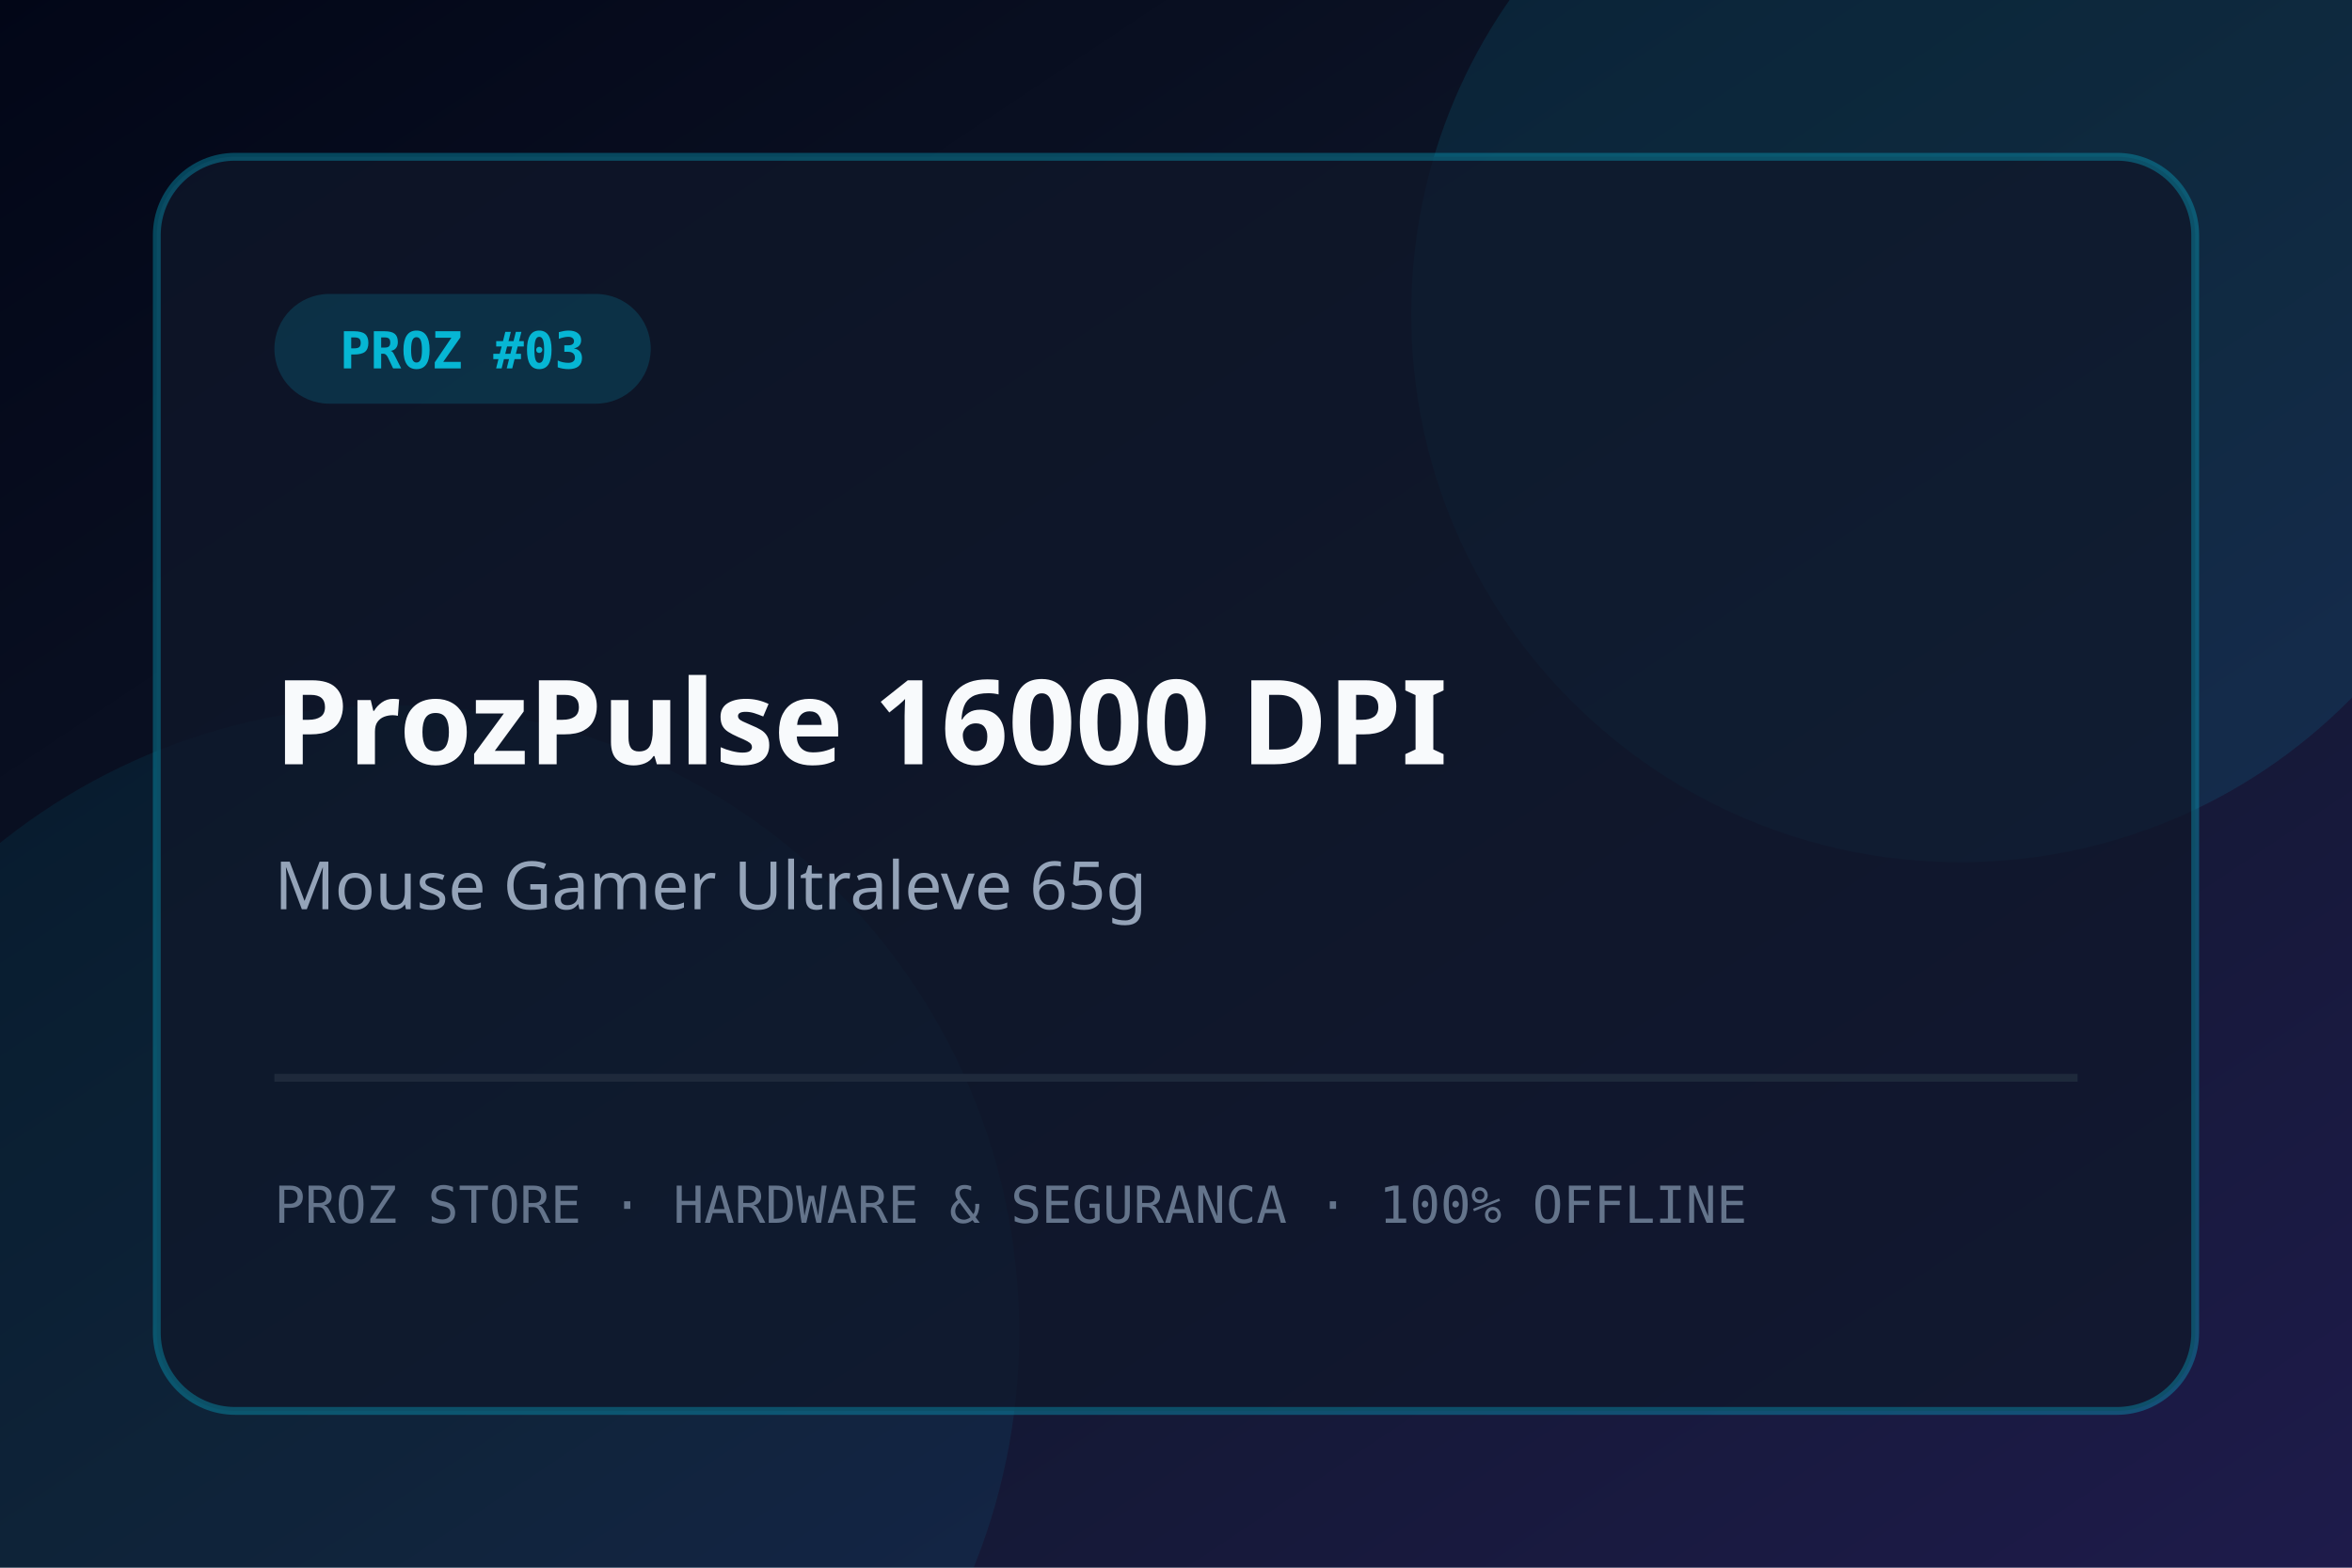
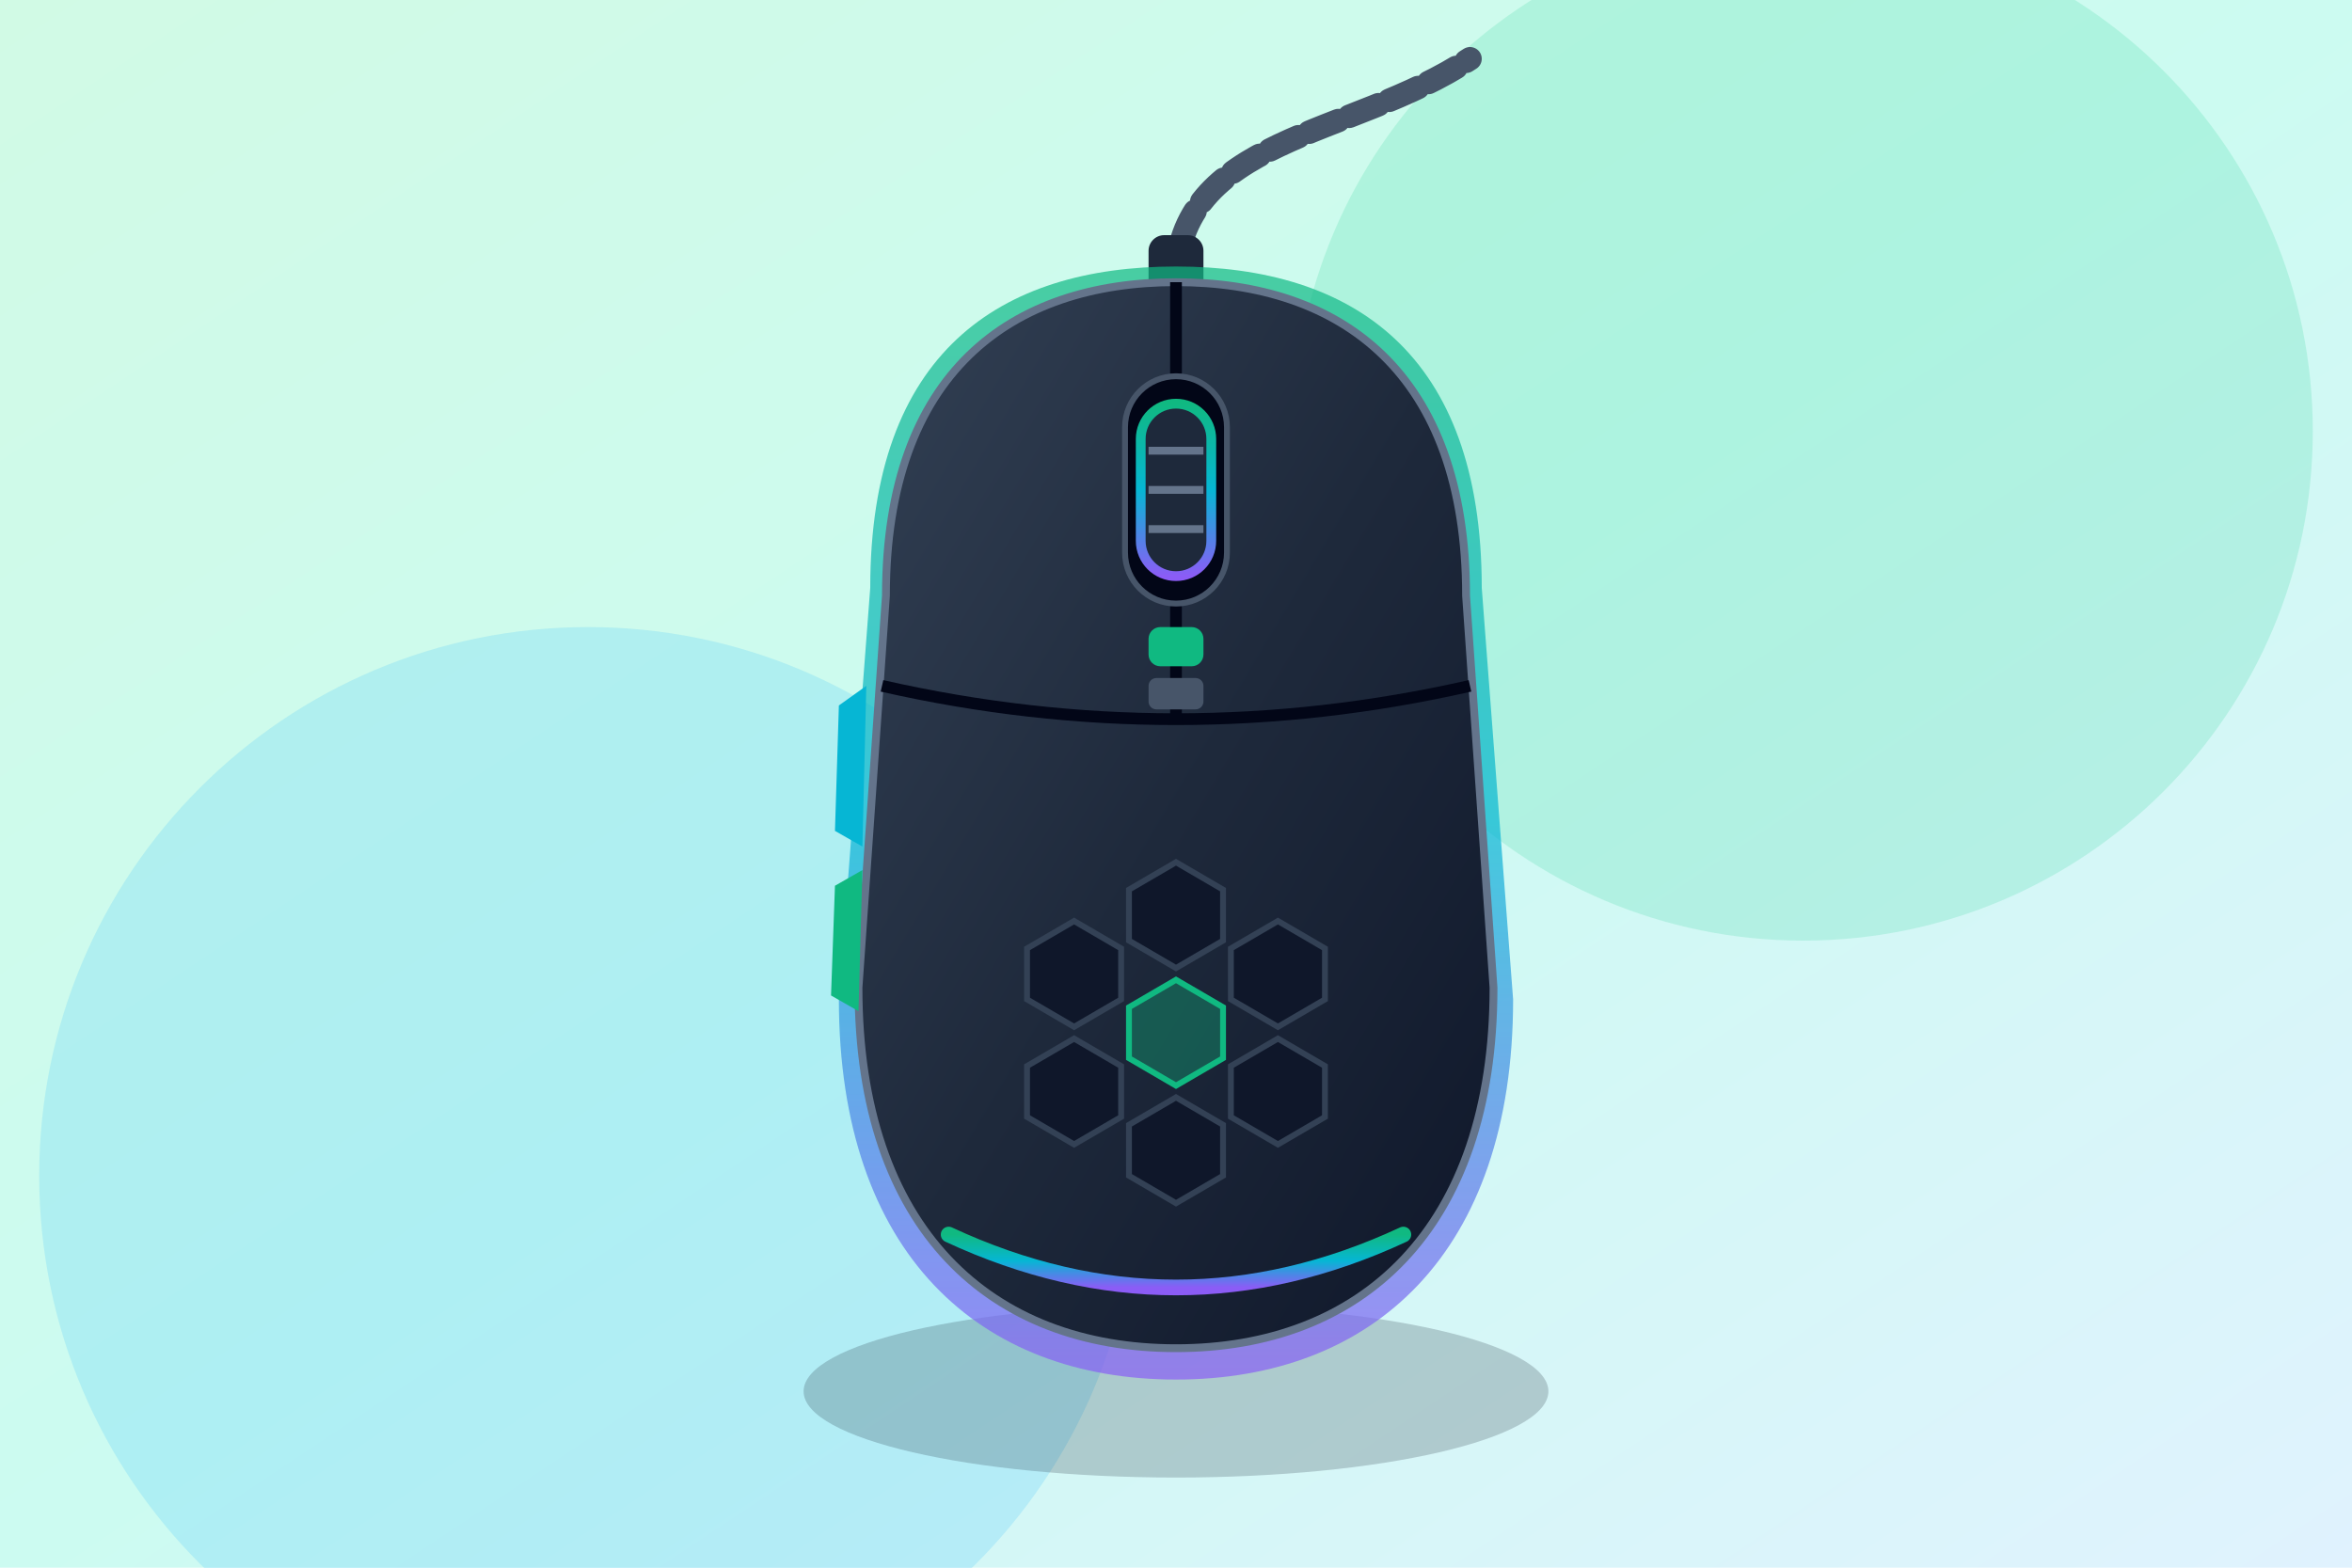
<svg xmlns="http://www.w3.org/2000/svg" viewBox="0 0 600 400" width="600" height="400">
  <defs>
    <linearGradient id="bg" x1="0" y1="0" x2="1" y2="1">
-       <stop offset="0%" stop-color="#020617" />
-       <stop offset="50%" stop-color="#0f172a" />
-       <stop offset="100%" stop-color="#1e1b4b" />
+       <stop offset="0%" stop-color="#d1fae5" />
+       <stop offset="50%" stop-color="#ccfbf1" />
+       <stop offset="100%" stop-color="#e0f2fe" />
+     </linearGradient>
+     <linearGradient id="shell" x1="0" y1="0" x2="1" y2="1">
+       <stop offset="0%" stop-color="#334155" />
+       <stop offset="50%" stop-color="#1e293b" />
+       <stop offset="100%" stop-color="#0f172a" />
+     </linearGradient>
+     <linearGradient id="rgb" x1="0" y1="0" x2="0" y2="1">
+       <stop offset="0%" stop-color="#10b981" />
+       <stop offset="50%" stop-color="#06b6d4" />
+       <stop offset="100%" stop-color="#8b5cf6" />
    </linearGradient>
  </defs>
  <rect width="600" height="400" fill="url(#bg)" />
-   <circle cx="500" cy="80" r="140" fill="#06b6d4" opacity="0.12" />
-   <circle cx="100" cy="340" r="160" fill="#06b6d4" opacity="0.08" />
-   <rect x="40" y="40" width="520" height="320" rx="20" fill="#0f172a" fill-opacity="0.75" stroke="#06b6d4" stroke-opacity="0.35" stroke-width="2" />
-   <rect x="70" y="75" width="96" height="28" rx="14" fill="#06b6d4" fill-opacity="0.18" />
-   <text x="118" y="94" font-family="monospace" font-size="13" font-weight="bold" fill="#06b6d4" text-anchor="middle">PROZ #03</text>
-   <text x="70" y="195" font-family="system-ui, sans-serif" font-size="30" font-weight="800" fill="#f8fafc">ProzPulse 16000 DPI</text>
-   <text x="70" y="232" font-family="system-ui, sans-serif" font-size="17" fill="#94a3b8">Mouse Gamer Ultraleve 65g</text>
-   <line x1="70" y1="275" x2="530" y2="275" stroke="#1e293b" stroke-width="2" />
-   <text x="70" y="312" font-family="monospace" font-size="13" fill="#64748b">PROZ STORE · HARDWARE &amp; SEGURANCA · 100% OFFLINE</text>
+   <circle cx="460" cy="110" r="130" fill="#34d399" opacity="0.2" />
+   <circle cx="150" cy="300" r="140" fill="#38bdf8" opacity="0.2" />
+   <ellipse cx="300" cy="355" rx="95" ry="22" fill="#0f172a" opacity="0.2" />
+   <path d="M300,72 C300,35 345,35 375,15" fill="none" stroke="#475569" stroke-width="6" stroke-linecap="round" stroke-dasharray="8 3" />
+   <rect x="293" y="60" width="14" height="16" rx="4" fill="#1e293b" />
+   <path d="M222,150 C222,90 255,68 300,68 C345,68 378,90 378,150 L386,255 C386,320 350,352 300,352 C250,352 214,320 214,255 Z" fill="url(#rgb)" opacity="0.7" />
+   <path d="M226,152 C226,95 258,72 300,72 C342,72 374,95 374,152 L381,252 C381,314 347,344 300,344 C253,344 219,314 219,252 Z" fill="url(#shell)" stroke="#64748b" stroke-width="2" />
+   <path d="M225,175 Q300,192 375,175" fill="none" stroke="#020617" stroke-width="3" />
+   <line x1="300" y1="72" x2="300" y2="184" stroke="#020617" stroke-width="3" />
+   <rect x="287" y="96" width="26" height="58" rx="13" fill="#020617" stroke="#475569" stroke-width="1.5" />
+   <rect x="291" y="103" width="18" height="44" rx="9" fill="#1e293b" stroke="url(#rgb)" stroke-width="2.5" />
+   <line x1="293" y1="115" x2="307" y2="115" stroke="#64748b" stroke-width="2" />
+   <line x1="293" y1="125" x2="307" y2="125" stroke="#64748b" stroke-width="2" />
+   <line x1="293" y1="135" x2="307" y2="135" stroke="#64748b" stroke-width="2" />
+   <rect x="293" y="160" width="14" height="10" rx="3" fill="#10b981" />
+   <rect x="293" y="173" width="14" height="8" rx="2" fill="#475569" />
+   <path d="M221,175 L214,180 L213,212 L220,216 Z" fill="#06b6d4" />
+   <path d="M220,222 L213,226 L212,254 L219,258 Z" fill="#10b981" />
+   <g fill="#0f172a" stroke="#334155" stroke-width="1.5">
+     <polygon points="300,220 312,227 312,240 300,247 288,240 288,227" />
+     <polygon points="274,235 286,242 286,255 274,262 262,255 262,242" />
+     <polygon points="326,235 338,242 338,255 326,262 314,255 314,242" />
+     <polygon points="300,250 312,257 312,270 300,277 288,270 288,257" fill="#10b981" fill-opacity="0.35" stroke="#10b981" />
+     <polygon points="274,265 286,272 286,285 274,292 262,285 262,272" />
+     <polygon points="326,265 338,272 338,285 326,292 314,285 314,272" />
+     <polygon points="300,280 312,287 312,300 300,307 288,300 288,287" />
+   </g>
+   <path d="M242,315 Q300,342 358,315" fill="none" stroke="url(#rgb)" stroke-width="4" stroke-linecap="round" />
</svg>
